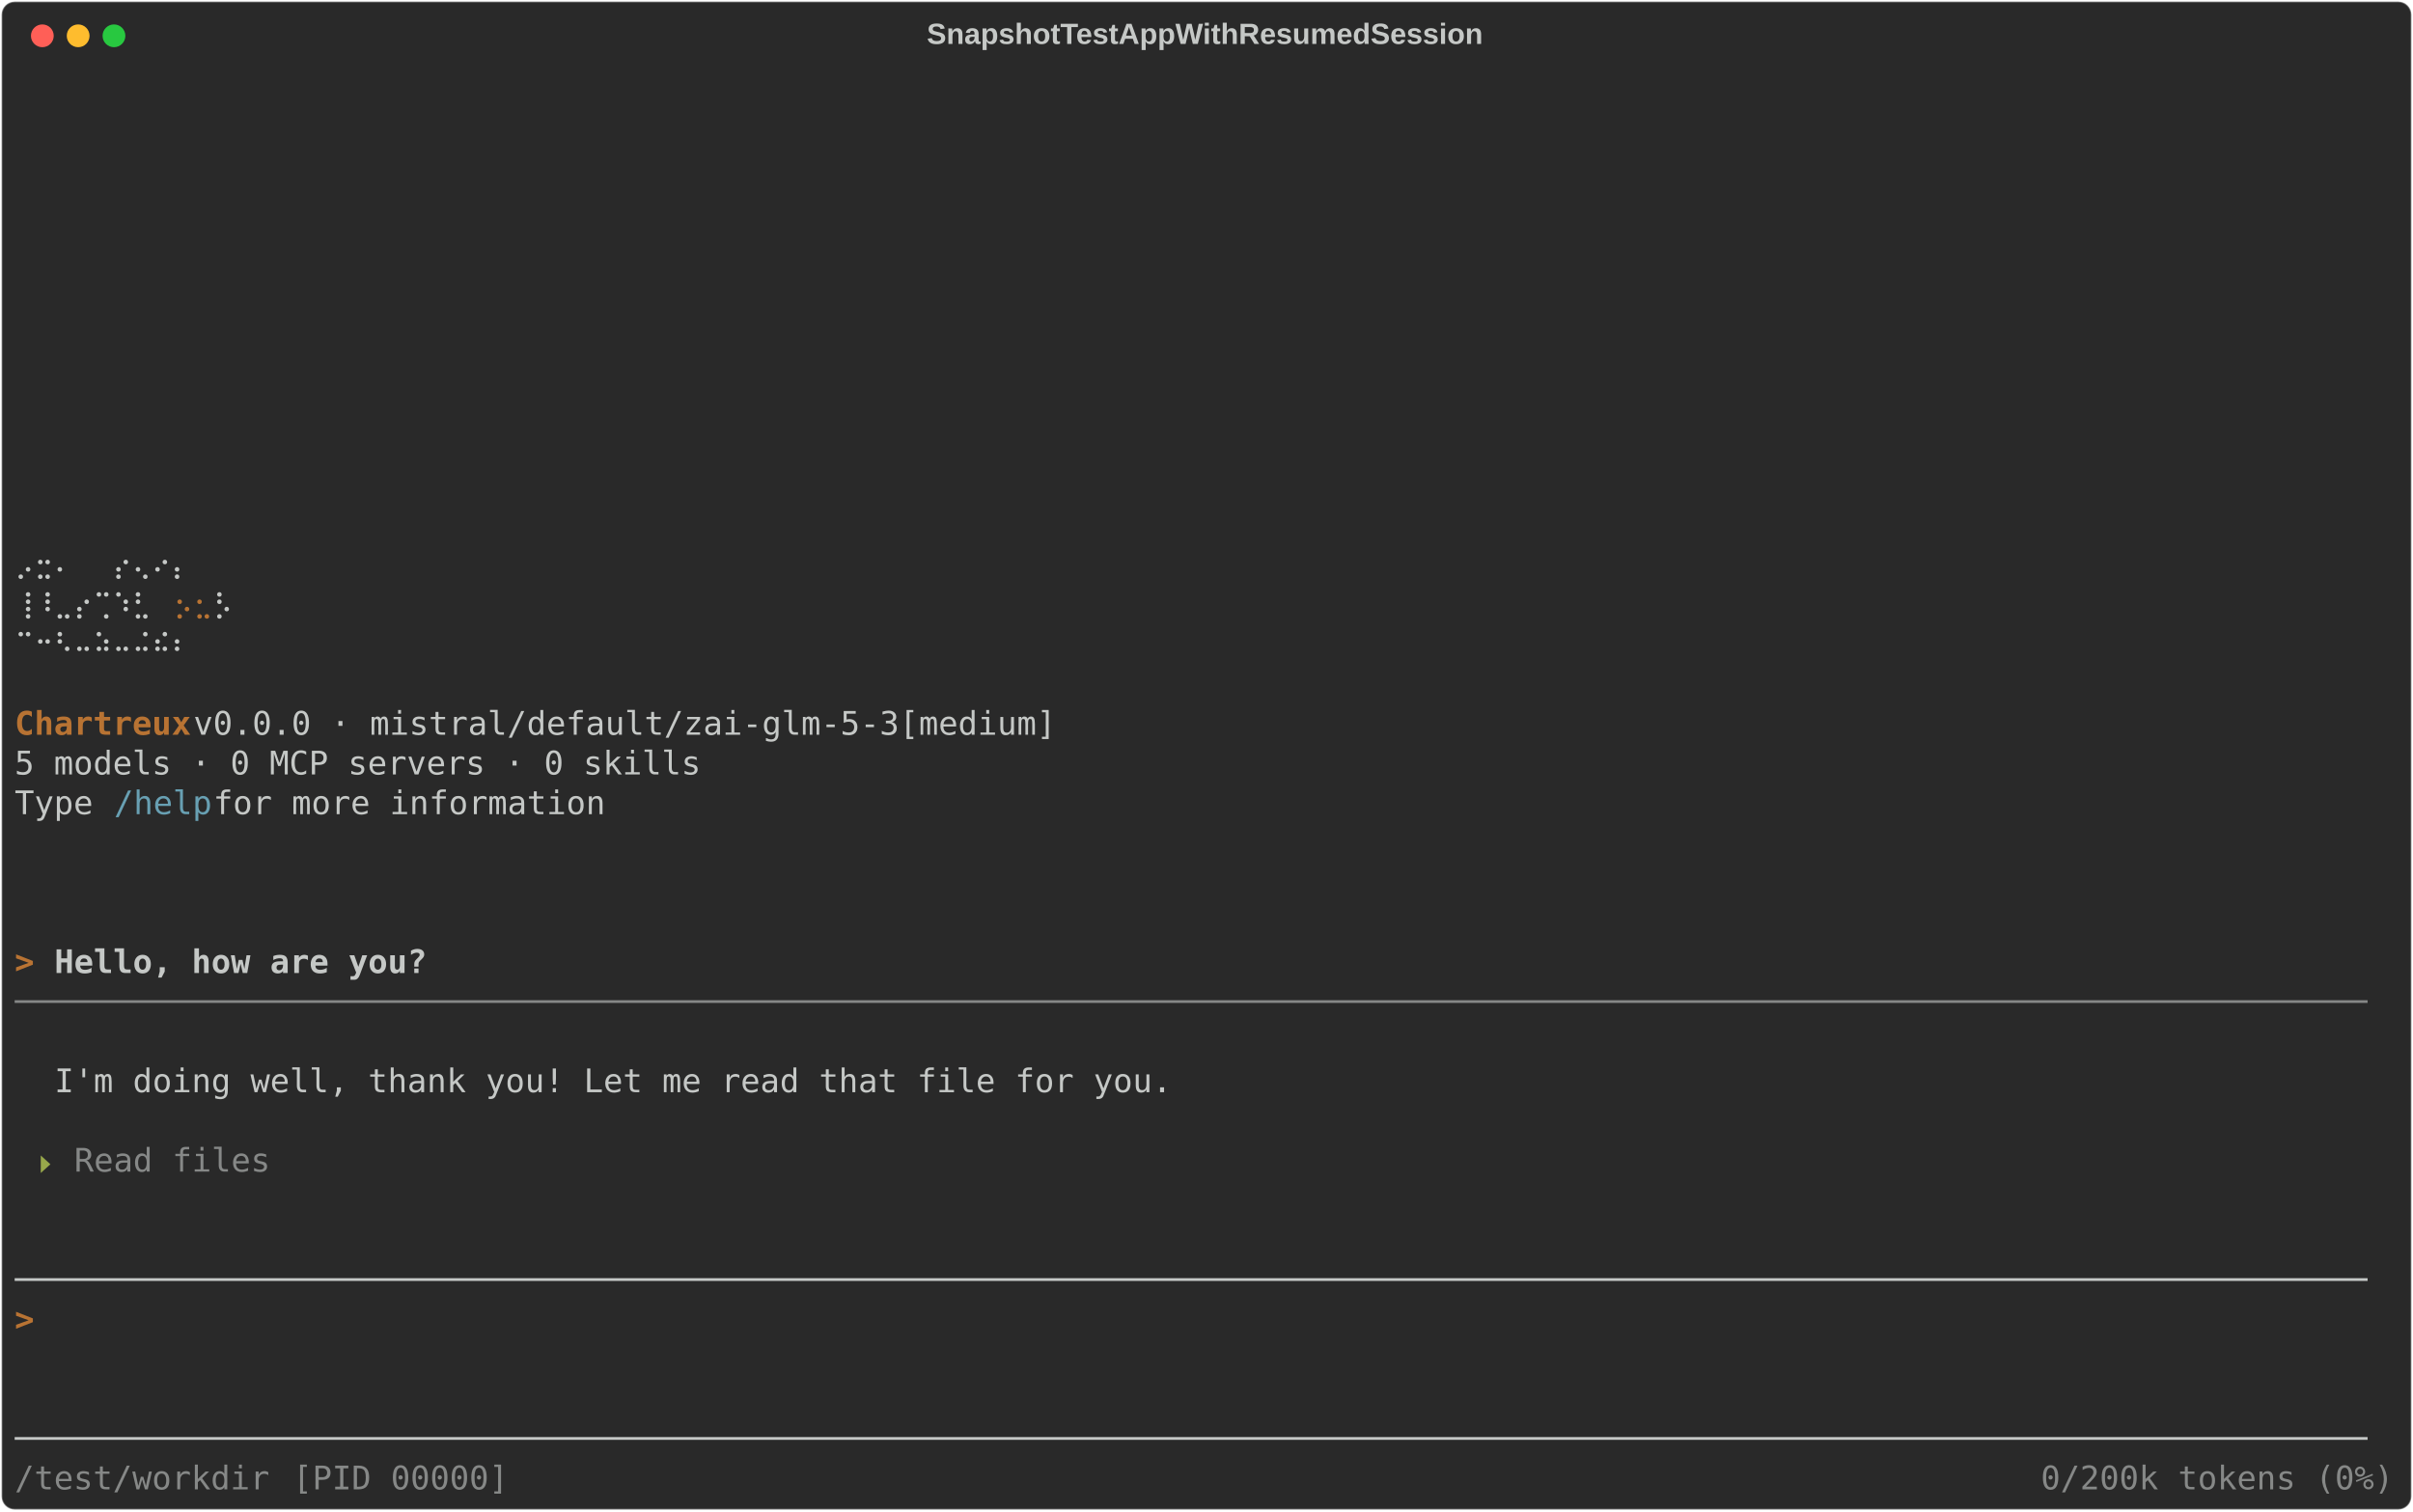
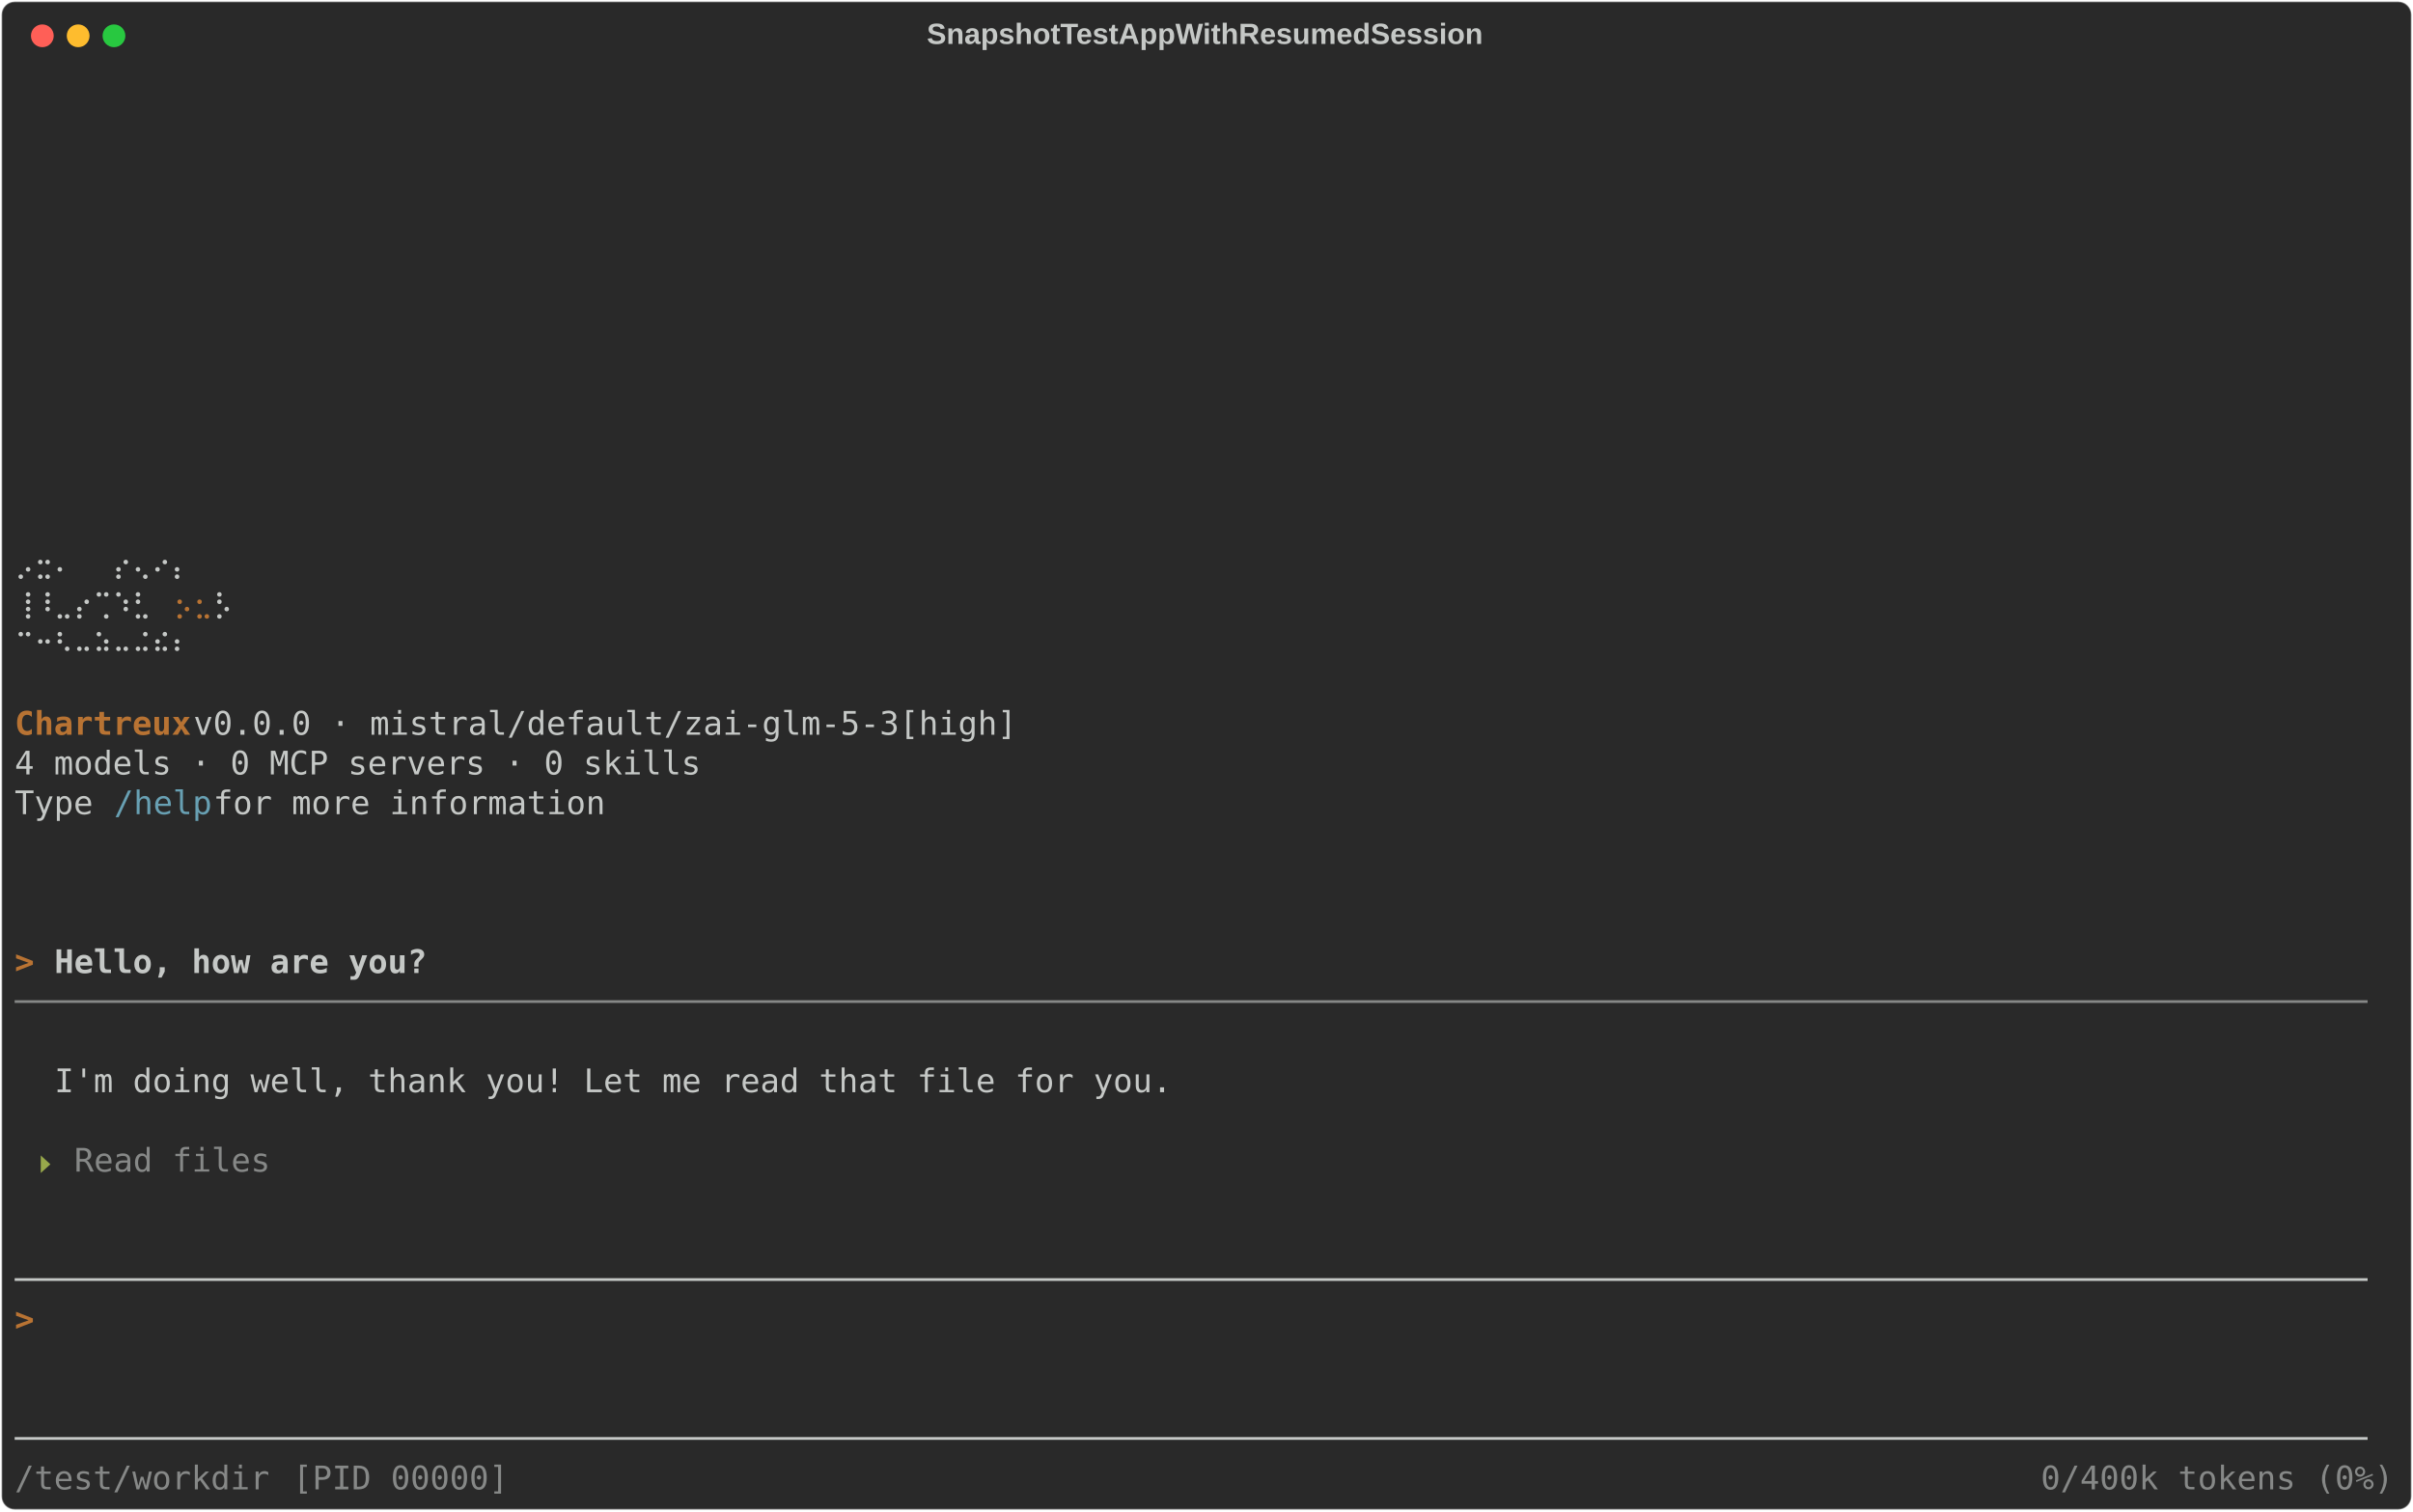
<svg xmlns="http://www.w3.org/2000/svg" class="rich-terminal" viewBox="0 0 1482 928.4">
  <style>

    @font-face {
        font-family: "Fira Code";
        src: local("FiraCode-Regular"),
                url("https://cdnjs.cloudflare.com/ajax/libs/firacode/6.2.0/woff2/FiraCode-Regular.woff2") format("woff2"),
                url("https://cdnjs.cloudflare.com/ajax/libs/firacode/6.2.0/woff/FiraCode-Regular.woff") format("woff");
        font-style: normal;
        font-weight: 400;
    }
    @font-face {
        font-family: "Fira Code";
        src: local("FiraCode-Bold"),
                url("https://cdnjs.cloudflare.com/ajax/libs/firacode/6.2.0/woff2/FiraCode-Bold.woff2") format("woff2"),
                url("https://cdnjs.cloudflare.com/ajax/libs/firacode/6.2.0/woff/FiraCode-Bold.woff") format("woff");
        font-style: bold;
        font-weight: 700;
    }

    .terminal-matrix {
        font-family: Fira Code, monospace;
        font-size: 20px;
        line-height: 24.4px;
        font-variant-east-asian: full-width;
    }

    .terminal-title {
        font-size: 18px;
        font-weight: bold;
        font-family: arial;
    }

    .terminal-r1 { fill: #c5c8c6 }
.terminal-r2 { fill: #b87333 }
.terminal-r3 { fill: #b87333;font-weight: bold }
.terminal-r4 { fill: #68a0b3 }
.terminal-r5 { fill: #c5c8c6;font-weight: bold }
.terminal-r6 { fill: #868887 }
.terminal-r7 { fill: #98a84b;font-weight: bold }
    </style>
  <defs>
    <clipPath id="terminal-clip-terminal">
      <rect x="0" y="0" width="1463.0" height="877.4" />
    </clipPath>
    <clipPath id="terminal-line-0">
      <rect x="0" y="1.5" width="1464" height="24.65" />
    </clipPath>
    <clipPath id="terminal-line-1">
      <rect x="0" y="25.9" width="1464" height="24.65" />
    </clipPath>
    <clipPath id="terminal-line-2">
      <rect x="0" y="50.3" width="1464" height="24.65" />
    </clipPath>
    <clipPath id="terminal-line-3">
      <rect x="0" y="74.7" width="1464" height="24.65" />
    </clipPath>
    <clipPath id="terminal-line-4">
      <rect x="0" y="99.1" width="1464" height="24.65" />
    </clipPath>
    <clipPath id="terminal-line-5">
      <rect x="0" y="123.5" width="1464" height="24.65" />
    </clipPath>
    <clipPath id="terminal-line-6">
      <rect x="0" y="147.9" width="1464" height="24.65" />
    </clipPath>
    <clipPath id="terminal-line-7">
      <rect x="0" y="172.3" width="1464" height="24.65" />
    </clipPath>
    <clipPath id="terminal-line-8">
      <rect x="0" y="196.7" width="1464" height="24.65" />
    </clipPath>
    <clipPath id="terminal-line-9">
      <rect x="0" y="221.1" width="1464" height="24.65" />
    </clipPath>
    <clipPath id="terminal-line-10">
      <rect x="0" y="245.5" width="1464" height="24.65" />
    </clipPath>
    <clipPath id="terminal-line-11">
      <rect x="0" y="269.9" width="1464" height="24.65" />
    </clipPath>
    <clipPath id="terminal-line-12">
      <rect x="0" y="294.3" width="1464" height="24.65" />
    </clipPath>
    <clipPath id="terminal-line-13">
      <rect x="0" y="318.7" width="1464" height="24.65" />
    </clipPath>
    <clipPath id="terminal-line-14">
      <rect x="0" y="343.1" width="1464" height="24.65" />
    </clipPath>
    <clipPath id="terminal-line-15">
      <rect x="0" y="367.5" width="1464" height="24.65" />
    </clipPath>
    <clipPath id="terminal-line-16">
      <rect x="0" y="391.9" width="1464" height="24.65" />
    </clipPath>
    <clipPath id="terminal-line-17">
      <rect x="0" y="416.3" width="1464" height="24.65" />
    </clipPath>
    <clipPath id="terminal-line-18">
      <rect x="0" y="440.7" width="1464" height="24.65" />
    </clipPath>
    <clipPath id="terminal-line-19">
      <rect x="0" y="465.1" width="1464" height="24.65" />
    </clipPath>
    <clipPath id="terminal-line-20">
      <rect x="0" y="489.5" width="1464" height="24.65" />
    </clipPath>
    <clipPath id="terminal-line-21">
      <rect x="0" y="513.9" width="1464" height="24.65" />
    </clipPath>
    <clipPath id="terminal-line-22">
      <rect x="0" y="538.3" width="1464" height="24.65" />
    </clipPath>
    <clipPath id="terminal-line-23">
      <rect x="0" y="562.7" width="1464" height="24.65" />
    </clipPath>
    <clipPath id="terminal-line-24">
      <rect x="0" y="587.1" width="1464" height="24.65" />
    </clipPath>
    <clipPath id="terminal-line-25">
      <rect x="0" y="611.5" width="1464" height="24.65" />
    </clipPath>
    <clipPath id="terminal-line-26">
      <rect x="0" y="635.9" width="1464" height="24.65" />
    </clipPath>
    <clipPath id="terminal-line-27">
      <rect x="0" y="660.3" width="1464" height="24.65" />
    </clipPath>
    <clipPath id="terminal-line-28">
      <rect x="0" y="684.7" width="1464" height="24.65" />
    </clipPath>
    <clipPath id="terminal-line-29">
      <rect x="0" y="709.1" width="1464" height="24.65" />
    </clipPath>
    <clipPath id="terminal-line-30">
      <rect x="0" y="733.5" width="1464" height="24.65" />
    </clipPath>
    <clipPath id="terminal-line-31">
      <rect x="0" y="757.9" width="1464" height="24.65" />
    </clipPath>
    <clipPath id="terminal-line-32">
      <rect x="0" y="782.3" width="1464" height="24.65" />
    </clipPath>
    <clipPath id="terminal-line-33">
      <rect x="0" y="806.7" width="1464" height="24.65" />
    </clipPath>
    <clipPath id="terminal-line-34">
      <rect x="0" y="831.1" width="1464" height="24.65" />
    </clipPath>
  </defs>
  <rect fill="#292929" stroke="rgba(255,255,255,0.35)" stroke-width="1" x="1" y="1" width="1480" height="926.4" rx="8" />
  <text class="terminal-title" fill="#c5c8c6" text-anchor="middle" x="740" y="27">SnapshotTestAppWithResumedSession</text>
  <g transform="translate(26,22)">
    <circle cx="0" cy="0" r="7" fill="#ff5f57" />
    <circle cx="22" cy="0" r="7" fill="#febc2e" />
    <circle cx="44" cy="0" r="7" fill="#28c840" />
  </g>
  <g transform="translate(9, 41)" clip-path="url(#terminal-clip-terminal)">
    <g class="terminal-matrix">
      <text class="terminal-r1" x="1464" y="20" textLength="12.2" clip-path="url(#terminal-line-0)">
</text>
      <text class="terminal-r1" x="1464" y="44.4" textLength="12.2" clip-path="url(#terminal-line-1)">
</text>
      <text class="terminal-r1" x="1464" y="68.8" textLength="12.2" clip-path="url(#terminal-line-2)">
</text>
      <text class="terminal-r1" x="1464" y="93.2" textLength="12.2" clip-path="url(#terminal-line-3)">
</text>
      <text class="terminal-r1" x="1464" y="117.6" textLength="12.2" clip-path="url(#terminal-line-4)">
</text>
      <text class="terminal-r1" x="1464" y="142" textLength="12.2" clip-path="url(#terminal-line-5)">
</text>
      <text class="terminal-r1" x="1464" y="166.4" textLength="12.2" clip-path="url(#terminal-line-6)">
</text>
      <text class="terminal-r1" x="1464" y="190.8" textLength="12.2" clip-path="url(#terminal-line-7)">
</text>
      <text class="terminal-r1" x="1464" y="215.2" textLength="12.2" clip-path="url(#terminal-line-8)">
</text>
      <text class="terminal-r1" x="1464" y="239.6" textLength="12.2" clip-path="url(#terminal-line-9)">
</text>
      <text class="terminal-r1" x="1464" y="264" textLength="12.2" clip-path="url(#terminal-line-10)">
</text>
      <text class="terminal-r1" x="1464" y="288.4" textLength="12.2" clip-path="url(#terminal-line-11)">
</text>
      <text class="terminal-r1" x="0" y="312.8" textLength="134.2" clip-path="url(#terminal-line-12)">  ⡠⣒⠄  ⡔⢄⠔⡄</text>
      <text class="terminal-r1" x="1464" y="312.8" textLength="12.2" clip-path="url(#terminal-line-12)">
</text>
      <text class="terminal-r1" x="0" y="337.2" textLength="97.6" clip-path="url(#terminal-line-13)"> ⢸⠸⣀⡔⢉⠱⣃</text>
      <text class="terminal-r2" x="97.6" y="337.2" textLength="12.2" clip-path="url(#terminal-line-13)">⡢</text>
      <text class="terminal-r2" x="109.8" y="337.2" textLength="12.2" clip-path="url(#terminal-line-13)">⣂</text>
      <text class="terminal-r1" x="122" y="337.2" textLength="12.2" clip-path="url(#terminal-line-13)">⡣</text>
      <text class="terminal-r1" x="1464" y="337.2" textLength="12.2" clip-path="url(#terminal-line-13)">
</text>
      <text class="terminal-r1" x="0" y="361.6" textLength="134.2" clip-path="url(#terminal-line-14)">  ⠉⠒⠣⠤⠵⠤⠬⠮⠆</text>
      <text class="terminal-r1" x="1464" y="361.6" textLength="12.2" clip-path="url(#terminal-line-14)">
</text>
      <text class="terminal-r1" x="1464" y="386" textLength="12.2" clip-path="url(#terminal-line-15)">
</text>
      <text class="terminal-r3" x="0" y="410.4" textLength="109.8" clip-path="url(#terminal-line-16)">Chartreux</text>
-       <text class="terminal-r1" x="109.8" y="410.4" textLength="549" clip-path="url(#terminal-line-16)"> v0.0.0 · mistral/default/zai-glm-5-3[medium]</text>
+       <text class="terminal-r1" x="109.8" y="410.4" textLength="524.6" clip-path="url(#terminal-line-16)"> v0.0.0 · mistral/default/zai-glm-5-3[high]</text>
      <text class="terminal-r1" x="1464" y="410.4" textLength="12.2" clip-path="url(#terminal-line-16)">
</text>
-       <text class="terminal-r1" x="0" y="434.8" textLength="427" clip-path="url(#terminal-line-17)">5 models · 0 MCP servers · 0 skills</text>
+       <text class="terminal-r1" x="0" y="434.8" textLength="427" clip-path="url(#terminal-line-17)">4 models · 0 MCP servers · 0 skills</text>
      <text class="terminal-r1" x="1464" y="434.8" textLength="12.2" clip-path="url(#terminal-line-17)">
</text>
      <text class="terminal-r1" x="0" y="459.2" textLength="61" clip-path="url(#terminal-line-18)">Type </text>
      <text class="terminal-r4" x="61" y="459.2" textLength="61" clip-path="url(#terminal-line-18)">/help</text>
      <text class="terminal-r1" x="122" y="459.2" textLength="256.2" clip-path="url(#terminal-line-18)"> for more information</text>
      <text class="terminal-r1" x="1464" y="459.2" textLength="12.2" clip-path="url(#terminal-line-18)">
</text>
      <text class="terminal-r1" x="1464" y="483.6" textLength="12.2" clip-path="url(#terminal-line-19)">
</text>
      <text class="terminal-r1" x="1464" y="508" textLength="12.2" clip-path="url(#terminal-line-20)">
</text>
      <text class="terminal-r1" x="1464" y="532.4" textLength="12.2" clip-path="url(#terminal-line-21)">
</text>
      <text class="terminal-r3" x="0" y="556.8" textLength="24.4" clip-path="url(#terminal-line-22)">&gt; </text>
      <text class="terminal-r5" x="24.4" y="556.8" textLength="231.8" clip-path="url(#terminal-line-22)">Hello, how are you?</text>
      <text class="terminal-r1" x="1464" y="556.8" textLength="12.2" clip-path="url(#terminal-line-22)">
</text>
      <text class="terminal-r6" x="0" y="581.2" textLength="1464" clip-path="url(#terminal-line-23)">────────────────────────────────────────────────────────────────────────────────────────────────────────────────────────</text>
      <text class="terminal-r1" x="1464" y="581.2" textLength="12.2" clip-path="url(#terminal-line-23)">
</text>
      <text class="terminal-r1" x="1464" y="605.6" textLength="12.2" clip-path="url(#terminal-line-24)">
</text>
      <text class="terminal-r1" x="24.4" y="630" textLength="695.4" clip-path="url(#terminal-line-25)">I'm doing well, thank you! Let me read that file for you.</text>
      <text class="terminal-r1" x="1464" y="630" textLength="12.2" clip-path="url(#terminal-line-25)">
</text>
      <text class="terminal-r1" x="1464" y="654.4" textLength="12.2" clip-path="url(#terminal-line-26)">
</text>
      <text class="terminal-r7" x="12.2" y="678.8" textLength="12.2" clip-path="url(#terminal-line-27)">⏵</text>
      <text class="terminal-r6" x="36.6" y="678.8" textLength="122" clip-path="url(#terminal-line-27)">Read files</text>
      <text class="terminal-r1" x="1464" y="678.8" textLength="12.2" clip-path="url(#terminal-line-27)">
</text>
      <text class="terminal-r1" x="1464" y="703.2" textLength="12.2" clip-path="url(#terminal-line-28)">
</text>
      <text class="terminal-r1" x="1464" y="727.6" textLength="12.2" clip-path="url(#terminal-line-29)">
</text>
      <text class="terminal-r1" x="0" y="752" textLength="1464" clip-path="url(#terminal-line-30)">────────────────────────────────────────────────────────────────────────────────────────────────────────────────────────</text>
      <text class="terminal-r1" x="1464" y="752" textLength="12.2" clip-path="url(#terminal-line-30)">
</text>
      <text class="terminal-r3" x="0" y="776.4" textLength="12.2" clip-path="url(#terminal-line-31)">&gt;</text>
      <text class="terminal-r1" x="1464" y="776.4" textLength="12.2" clip-path="url(#terminal-line-31)">
</text>
      <text class="terminal-r1" x="1464" y="800.8" textLength="12.2" clip-path="url(#terminal-line-32)">
</text>
      <text class="terminal-r1" x="1464" y="825.2" textLength="12.2" clip-path="url(#terminal-line-33)">
</text>
      <text class="terminal-r1" x="0" y="849.6" textLength="1464" clip-path="url(#terminal-line-34)">────────────────────────────────────────────────────────────────────────────────────────────────────────────────────────</text>
      <text class="terminal-r1" x="1464" y="849.6" textLength="12.2" clip-path="url(#terminal-line-34)">
</text>
      <text class="terminal-r6" x="0" y="874" textLength="158.6" clip-path="url(#terminal-line-35)">/test/workdir</text>
      <text class="terminal-r6" x="170.8" y="874" textLength="134.2" clip-path="url(#terminal-line-35)">[PID 00000]</text>
-       <text class="terminal-r6" x="1244.4" y="874" textLength="219.6" clip-path="url(#terminal-line-35)">0/200k tokens (0%)</text>
+       <text class="terminal-r6" x="1244.4" y="874" textLength="219.6" clip-path="url(#terminal-line-35)">0/400k tokens (0%)</text>
    </g>
  </g>
</svg>
